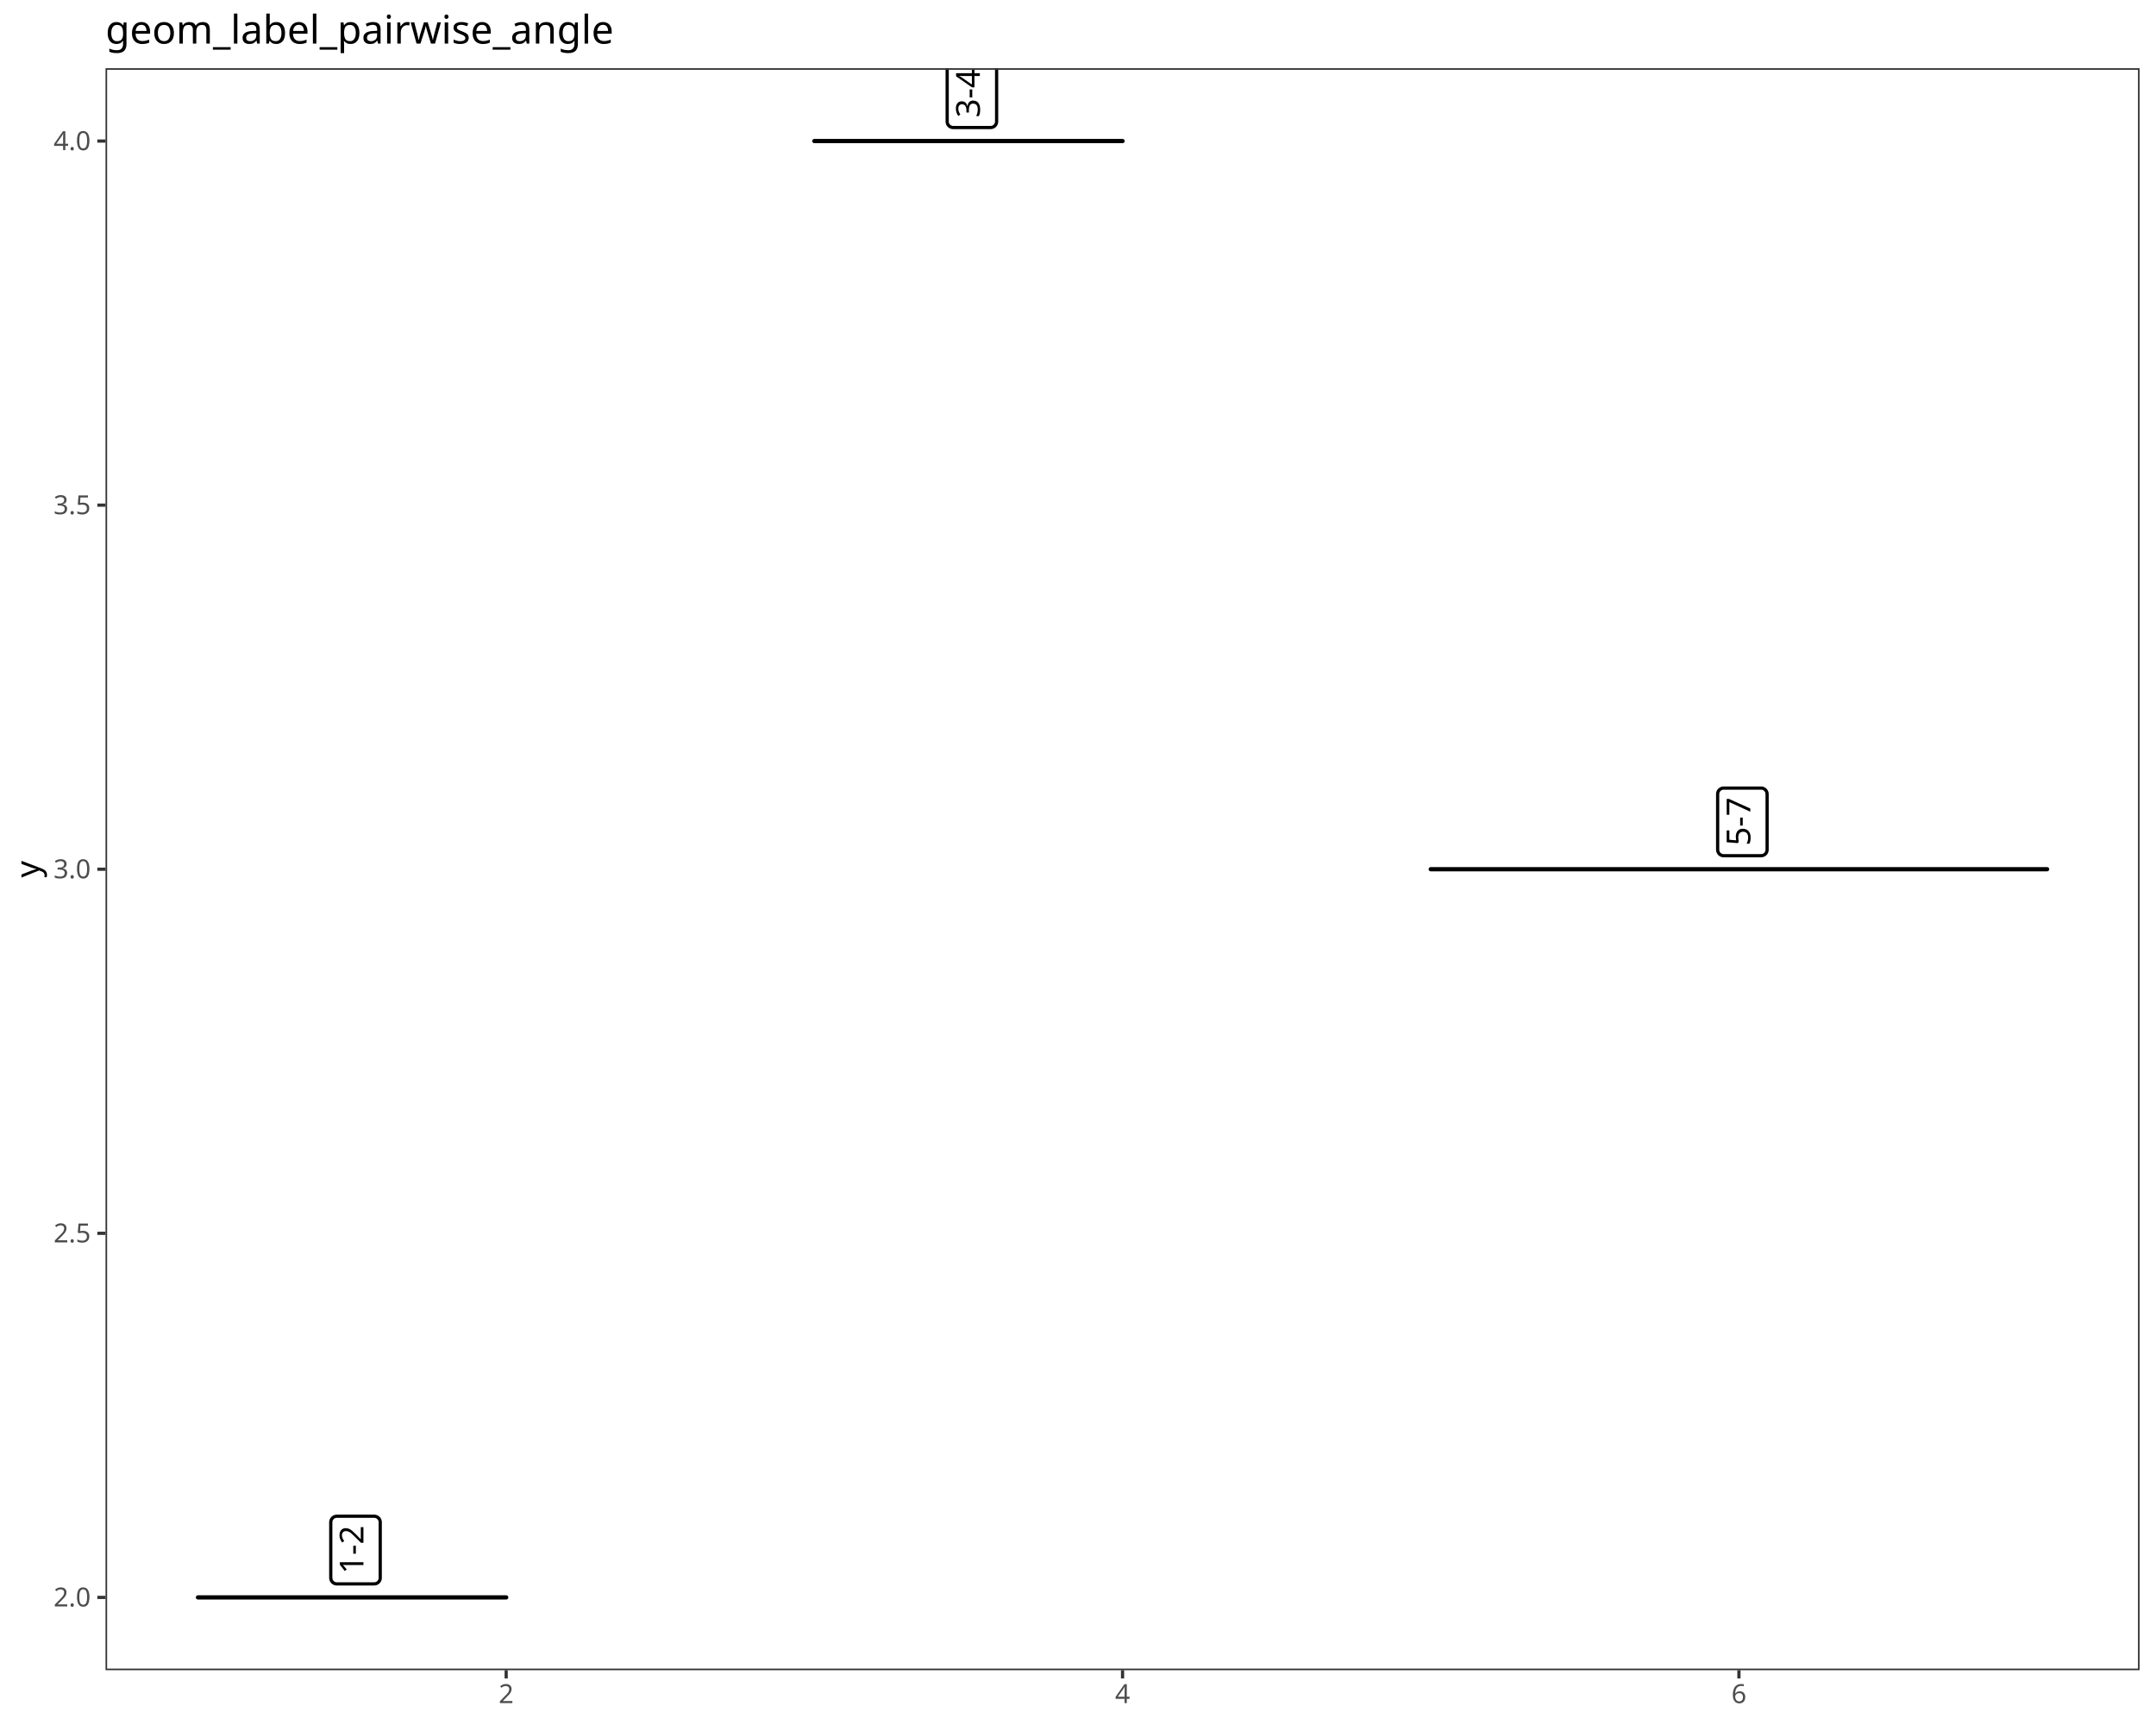
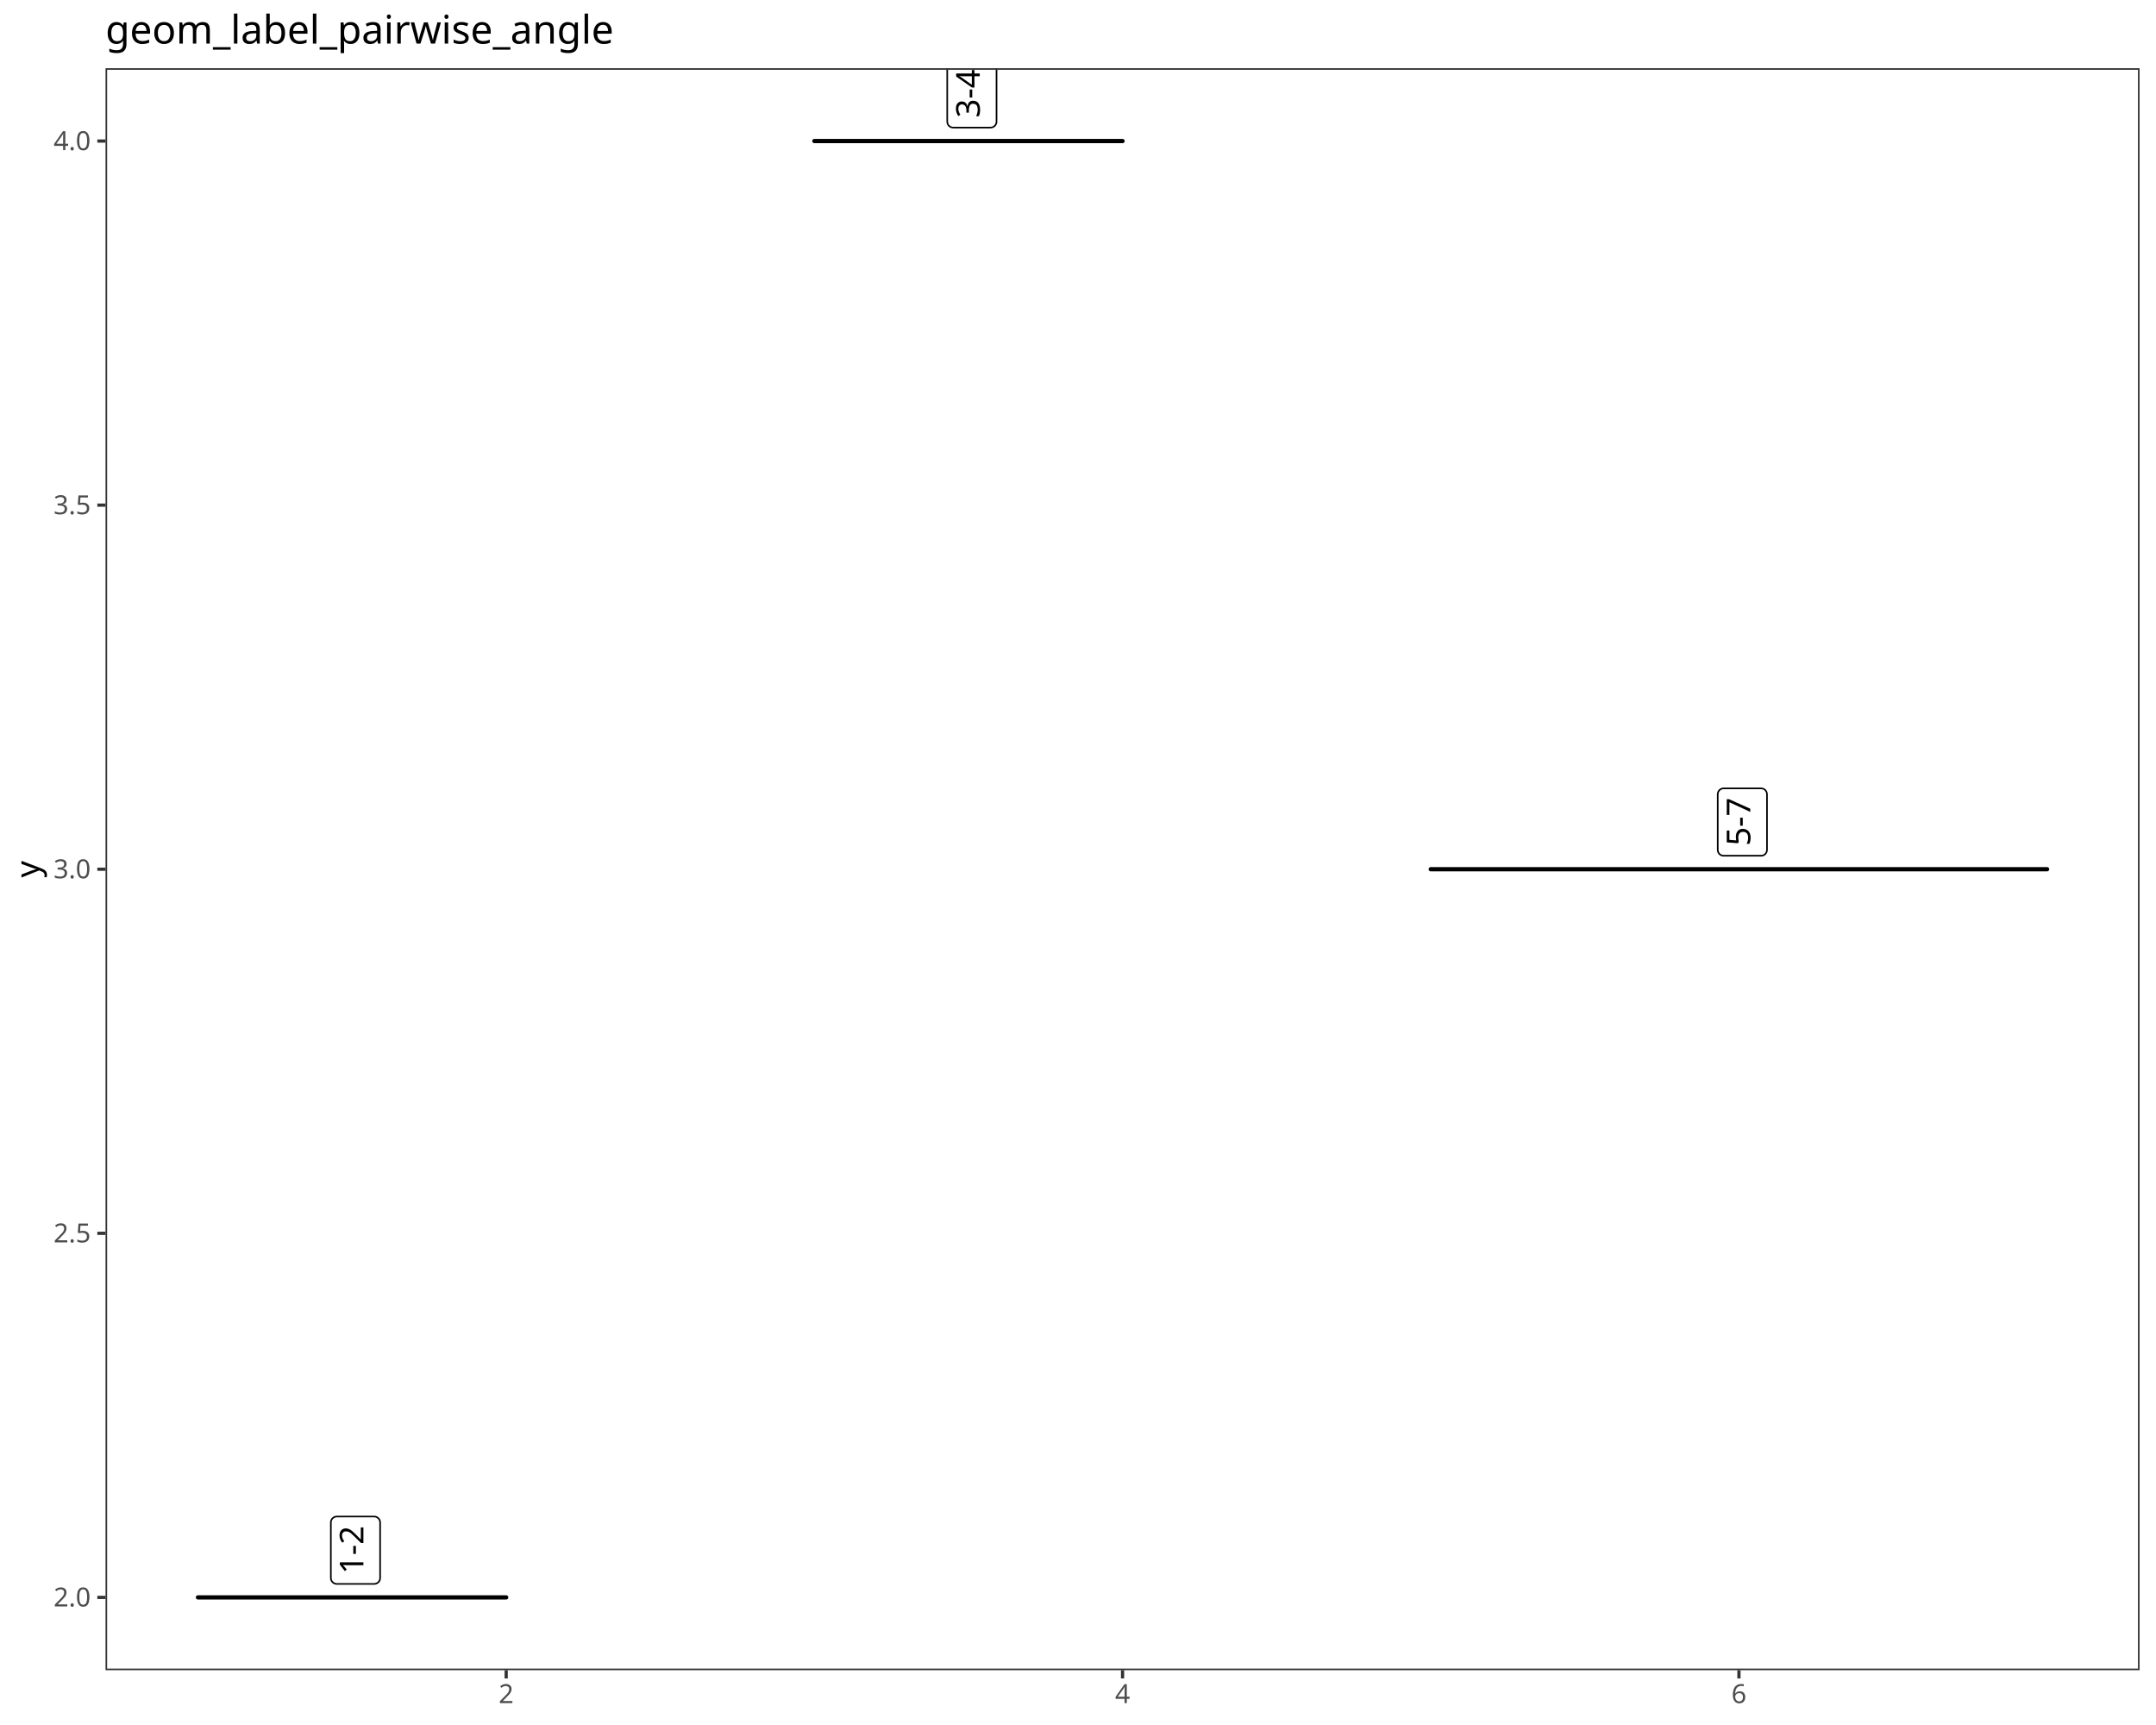
<svg xmlns="http://www.w3.org/2000/svg" class="svglite" data-engine-version="2.0" width="720.00pt" height="576.00pt" viewBox="0 0 720.00 576.00">
  <defs>
    <style type="text/css">
    .svglite line, .svglite polyline, .svglite polygon, .svglite path, .svglite rect, .svglite circle {
      fill: none;
      stroke: #000000;
      stroke-linecap: round;
      stroke-linejoin: round;
      stroke-miterlimit: 10.00;
    }
  </style>
  </defs>
  <rect width="100%" height="100%" style="stroke: none; fill: #FFFFFF;" />
  <defs>
    <clipPath id="cpMC4wMHw3MjAuMDB8MC4wMHw1NzYuMDA=">
      <rect x="0.00" y="0.00" width="720.00" height="576.00" />
    </clipPath>
  </defs>
  <g clip-path="url(#cpMC4wMHw3MjAuMDB8MC4wMHw1NzYuMDA=)">
    <rect x="0.00" y="0.00" width="720.00" height="576.00" style="stroke-width: 1.07; stroke: #FFFFFF; fill: #FFFFFF;" />
  </g>
  <defs>
    <clipPath id="cpMzUuMjR8NzE0LjUyfDIyLjc4fDU1Ny43MQ==">
      <rect x="35.24" y="22.78" width="679.28" height="534.92" />
    </clipPath>
  </defs>
  <g clip-path="url(#cpMzUuMjR8NzE0LjUyfDIyLjc4fDU1Ny43MQ==)">
    <rect x="35.24" y="22.78" width="679.28" height="534.92" style="stroke-width: 1.07; stroke: none; fill: #FFFFFF;" />
    <line x1="66.11" y1="533.39" x2="169.04" y2="533.39" style="stroke-width: 1.42;" />
-     <polygon points="126.98,526.89 126.98,508.28 126.98,508.36 126.96,508.04 126.90,507.73 126.79,507.43 126.63,507.15 126.42,506.91 126.18,506.69 125.91,506.52 125.62,506.40 125.31,506.32 124.99,506.29 124.99,506.29 112.45,506.29 112.45,506.29 112.13,506.32 111.82,506.40 111.53,506.52 111.26,506.69 111.02,506.91 110.82,507.15 110.66,507.43 110.54,507.73 110.48,508.04 110.46,508.28 110.46,526.89 110.48,526.65 110.47,526.97 110.51,527.29 110.59,527.59 110.73,527.88 110.91,528.14 111.13,528.38 111.39,528.57 111.67,528.72 111.98,528.82 112.29,528.87 112.45,528.88 124.99,528.88 124.83,528.87 125.15,528.87 125.47,528.82 125.77,528.72 126.05,528.57 126.31,528.38 126.53,528.14 126.71,527.88 126.85,527.59 126.94,527.29 126.98,526.97 " style="stroke-width: 1.07; fill: #FFFFFF;" />
-     <text transform="translate(121.37,525.56) rotate(-90)" style="font-size: 11.04px; font-family: sans;" textLength="15.96px" lengthAdjust="spacingAndGlyphs">1-2</text>
+     <polygon points="126.94,526.91 126.94,508.37 126.94,508.45 126.93,508.13 126.87,507.82 126.75,507.52 126.59,507.25 126.39,507.00 126.15,506.79 125.88,506.62 125.59,506.49 125.28,506.42 124.96,506.39 124.96,506.39 112.47,506.39 112.47,506.39 112.15,506.42 111.84,506.49 111.55,506.62 111.28,506.79 111.04,507.00 110.84,507.25 110.68,507.52 110.57,507.82 110.50,508.13 110.49,508.37 110.49,526.91 110.50,526.67 110.49,526.99 110.53,527.31 110.62,527.61 110.76,527.90 110.94,528.16 111.16,528.39 111.41,528.58 111.69,528.73 112.00,528.83 112.31,528.89 112.47,528.89 124.96,528.89 124.80,528.89 125.12,528.89 125.44,528.83 125.74,528.73 126.02,528.58 126.28,528.39 126.50,528.16 126.68,527.90 126.82,527.61 126.90,527.31 126.94,526.99 " style="stroke-width: 0.53; fill: #FFFFFF;" />
+     <text transform="translate(121.36,525.59) rotate(-90)" style="font-size: 11.00px; font-family: sans;" textLength="15.90px" lengthAdjust="spacingAndGlyphs">1-2</text>
    <line x1="271.96" y1="47.10" x2="374.88" y2="47.10" style="stroke-width: 1.42;" />
-     <polygon points="332.82,40.59 332.82,21.99 332.82,22.07 332.81,21.75 332.74,21.44 332.63,21.14 332.47,20.86 332.27,20.61 332.03,20.40 331.76,20.23 331.46,20.10 331.15,20.03 330.83,20.00 330.83,20.00 318.30,20.00 318.30,20.00 317.98,20.03 317.67,20.10 317.37,20.23 317.10,20.40 316.86,20.61 316.66,20.86 316.50,21.14 316.39,21.44 316.32,21.75 316.31,21.99 316.31,40.59 316.32,40.36 316.31,40.67 316.35,40.99 316.44,41.30 316.57,41.59 316.76,41.85 316.98,42.08 317.23,42.27 317.52,42.42 317.82,42.52 318.14,42.58 318.30,42.58 330.83,42.58 330.67,42.58 330.99,42.58 331.31,42.52 331.61,42.42 331.90,42.27 332.15,42.08 332.37,41.85 332.55,41.59 332.69,41.30 332.78,40.99 332.82,40.67 " style="stroke-width: 1.07; fill: #FFFFFF;" />
-     <text transform="translate(327.22,39.27) rotate(-90)" style="font-size: 11.04px; font-family: sans;" textLength="15.96px" lengthAdjust="spacingAndGlyphs">3-4</text>
+     <polygon points="332.79,40.62 332.79,22.08 332.79,22.16 332.77,21.84 332.71,21.53 332.60,21.23 332.44,20.95 332.24,20.71 332.00,20.50 331.73,20.33 331.43,20.20 331.12,20.12 330.81,20.10 330.81,20.10 318.31,20.10 318.31,20.10 318.00,20.12 317.69,20.20 317.39,20.33 317.12,20.50 316.89,20.71 316.68,20.95 316.52,21.23 316.41,21.53 316.35,21.84 316.33,22.08 316.33,40.62 316.35,40.38 316.34,40.70 316.37,41.01 316.46,41.32 316.60,41.61 316.78,41.87 317.00,42.10 317.26,42.29 317.54,42.44 317.84,42.54 318.15,42.59 318.31,42.60 330.81,42.60 330.65,42.59 330.97,42.59 331.28,42.54 331.58,42.44 331.87,42.29 332.12,42.10 332.34,41.87 332.52,41.61 332.66,41.32 332.75,41.01 332.79,40.70 " style="stroke-width: 0.53; fill: #FFFFFF;" />
+     <text transform="translate(327.20,39.30) rotate(-90)" style="font-size: 11.00px; font-family: sans;" textLength="15.90px" lengthAdjust="spacingAndGlyphs">3-4</text>
    <line x1="477.80" y1="290.24" x2="683.64" y2="290.24" style="stroke-width: 1.42;" />
-     <polygon points="590.13,283.74 590.13,265.14 590.12,265.22 590.11,264.90 590.05,264.58 589.93,264.28 589.77,264.01 589.57,263.76 589.33,263.55 589.06,263.38 588.77,263.25 588.46,263.17 588.14,263.15 588.14,263.15 575.60,263.15 575.60,263.15 575.28,263.17 574.97,263.25 574.68,263.38 574.41,263.55 574.17,263.76 573.96,264.01 573.80,264.28 573.69,264.58 573.63,264.90 573.61,265.14 573.61,283.74 573.63,283.50 573.61,283.82 573.65,284.14 573.74,284.45 573.88,284.74 574.06,285.00 574.28,285.23 574.54,285.42 574.82,285.57 575.12,285.67 575.44,285.72 575.60,285.73 588.14,285.73 587.98,285.72 588.30,285.72 588.61,285.67 588.92,285.57 589.20,285.42 589.46,285.23 589.68,285.00 589.86,284.74 590.00,284.45 590.08,284.14 590.12,283.82 " style="stroke-width: 1.07; fill: #FFFFFF;" />
-     <text transform="translate(584.52,282.42) rotate(-90)" style="font-size: 11.04px; font-family: sans;" textLength="15.96px" lengthAdjust="spacingAndGlyphs">5-7</text>
+     <polygon points="590.09,283.76 590.09,265.23 590.09,265.31 590.08,264.99 590.01,264.67 589.90,264.38 589.74,264.10 589.54,263.85 589.30,263.64 589.03,263.47 588.74,263.35 588.43,263.27 588.11,263.25 588.11,263.25 575.62,263.25 575.62,263.25 575.30,263.27 574.99,263.35 574.70,263.47 574.43,263.64 574.19,263.85 573.99,264.10 573.83,264.38 573.72,264.67 573.65,264.99 573.64,265.23 573.64,283.76 573.65,283.53 573.64,283.84 573.68,284.16 573.77,284.47 573.90,284.75 574.08,285.02 574.30,285.25 574.56,285.44 574.84,285.59 575.14,285.69 575.46,285.74 575.62,285.74 588.11,285.74 587.95,285.74 588.27,285.74 588.59,285.69 588.89,285.59 589.17,285.44 589.42,285.25 589.64,285.02 589.83,284.75 589.96,284.47 590.05,284.16 590.09,283.84 " style="stroke-width: 0.53; fill: #FFFFFF;" />
+     <text transform="translate(584.51,282.44) rotate(-90)" style="font-size: 11.00px; font-family: sans;" textLength="15.90px" lengthAdjust="spacingAndGlyphs">5-7</text>
    <rect x="35.24" y="22.78" width="679.28" height="534.92" style="stroke-width: 1.07; stroke: #333333;" />
  </g>
  <g clip-path="url(#cpMC4wMHw3MjAuMDB8MC4wMHw1NzYuMDA=)">
    <text x="30.31" y="536.42" text-anchor="end" style="font-size: 8.80px; fill: #4D4D4D; font-family: sans;" textLength="12.23px" lengthAdjust="spacingAndGlyphs">2.0</text>
    <text x="30.31" y="414.85" text-anchor="end" style="font-size: 8.80px; fill: #4D4D4D; font-family: sans;" textLength="12.23px" lengthAdjust="spacingAndGlyphs">2.5</text>
    <text x="30.31" y="293.27" text-anchor="end" style="font-size: 8.80px; fill: #4D4D4D; font-family: sans;" textLength="12.23px" lengthAdjust="spacingAndGlyphs">3.0</text>
    <text x="30.31" y="171.70" text-anchor="end" style="font-size: 8.80px; fill: #4D4D4D; font-family: sans;" textLength="12.23px" lengthAdjust="spacingAndGlyphs">3.5</text>
    <text x="30.31" y="50.13" text-anchor="end" style="font-size: 8.80px; fill: #4D4D4D; font-family: sans;" textLength="12.23px" lengthAdjust="spacingAndGlyphs">4.0</text>
    <polyline points="32.50,533.39 35.24,533.39 " style="stroke-width: 1.07; stroke: #333333; stroke-linecap: butt;" />
    <polyline points="32.50,411.82 35.24,411.82 " style="stroke-width: 1.07; stroke: #333333; stroke-linecap: butt;" />
    <polyline points="32.50,290.24 35.24,290.24 " style="stroke-width: 1.07; stroke: #333333; stroke-linecap: butt;" />
    <polyline points="32.50,168.67 35.24,168.67 " style="stroke-width: 1.07; stroke: #333333; stroke-linecap: butt;" />
    <polyline points="32.50,47.10 35.24,47.10 " style="stroke-width: 1.07; stroke: #333333; stroke-linecap: butt;" />
    <polyline points="169.04,560.45 169.04,557.71 " style="stroke-width: 1.07; stroke: #333333; stroke-linecap: butt;" />
    <polyline points="374.88,560.45 374.88,557.71 " style="stroke-width: 1.07; stroke: #333333; stroke-linecap: butt;" />
    <polyline points="580.72,560.45 580.72,557.71 " style="stroke-width: 1.07; stroke: #333333; stroke-linecap: butt;" />
    <text x="169.04" y="568.69" text-anchor="middle" style="font-size: 8.80px; fill: #4D4D4D; font-family: sans;" textLength="4.89px" lengthAdjust="spacingAndGlyphs">2</text>
    <text x="374.88" y="568.69" text-anchor="middle" style="font-size: 8.80px; fill: #4D4D4D; font-family: sans;" textLength="4.89px" lengthAdjust="spacingAndGlyphs">4</text>
    <text x="580.72" y="568.69" text-anchor="middle" style="font-size: 8.80px; fill: #4D4D4D; font-family: sans;" textLength="4.89px" lengthAdjust="spacingAndGlyphs">6</text>
    <text transform="translate(13.05,290.24) rotate(-90)" text-anchor="middle" style="font-size: 11.00px; font-family: sans;" textLength="5.50px" lengthAdjust="spacingAndGlyphs">y</text>
    <text x="35.24" y="14.56" style="font-size: 13.20px; font-family: sans;" textLength="163.66px" lengthAdjust="spacingAndGlyphs">geom_label_pairwise_angle</text>
  </g>
</svg>
